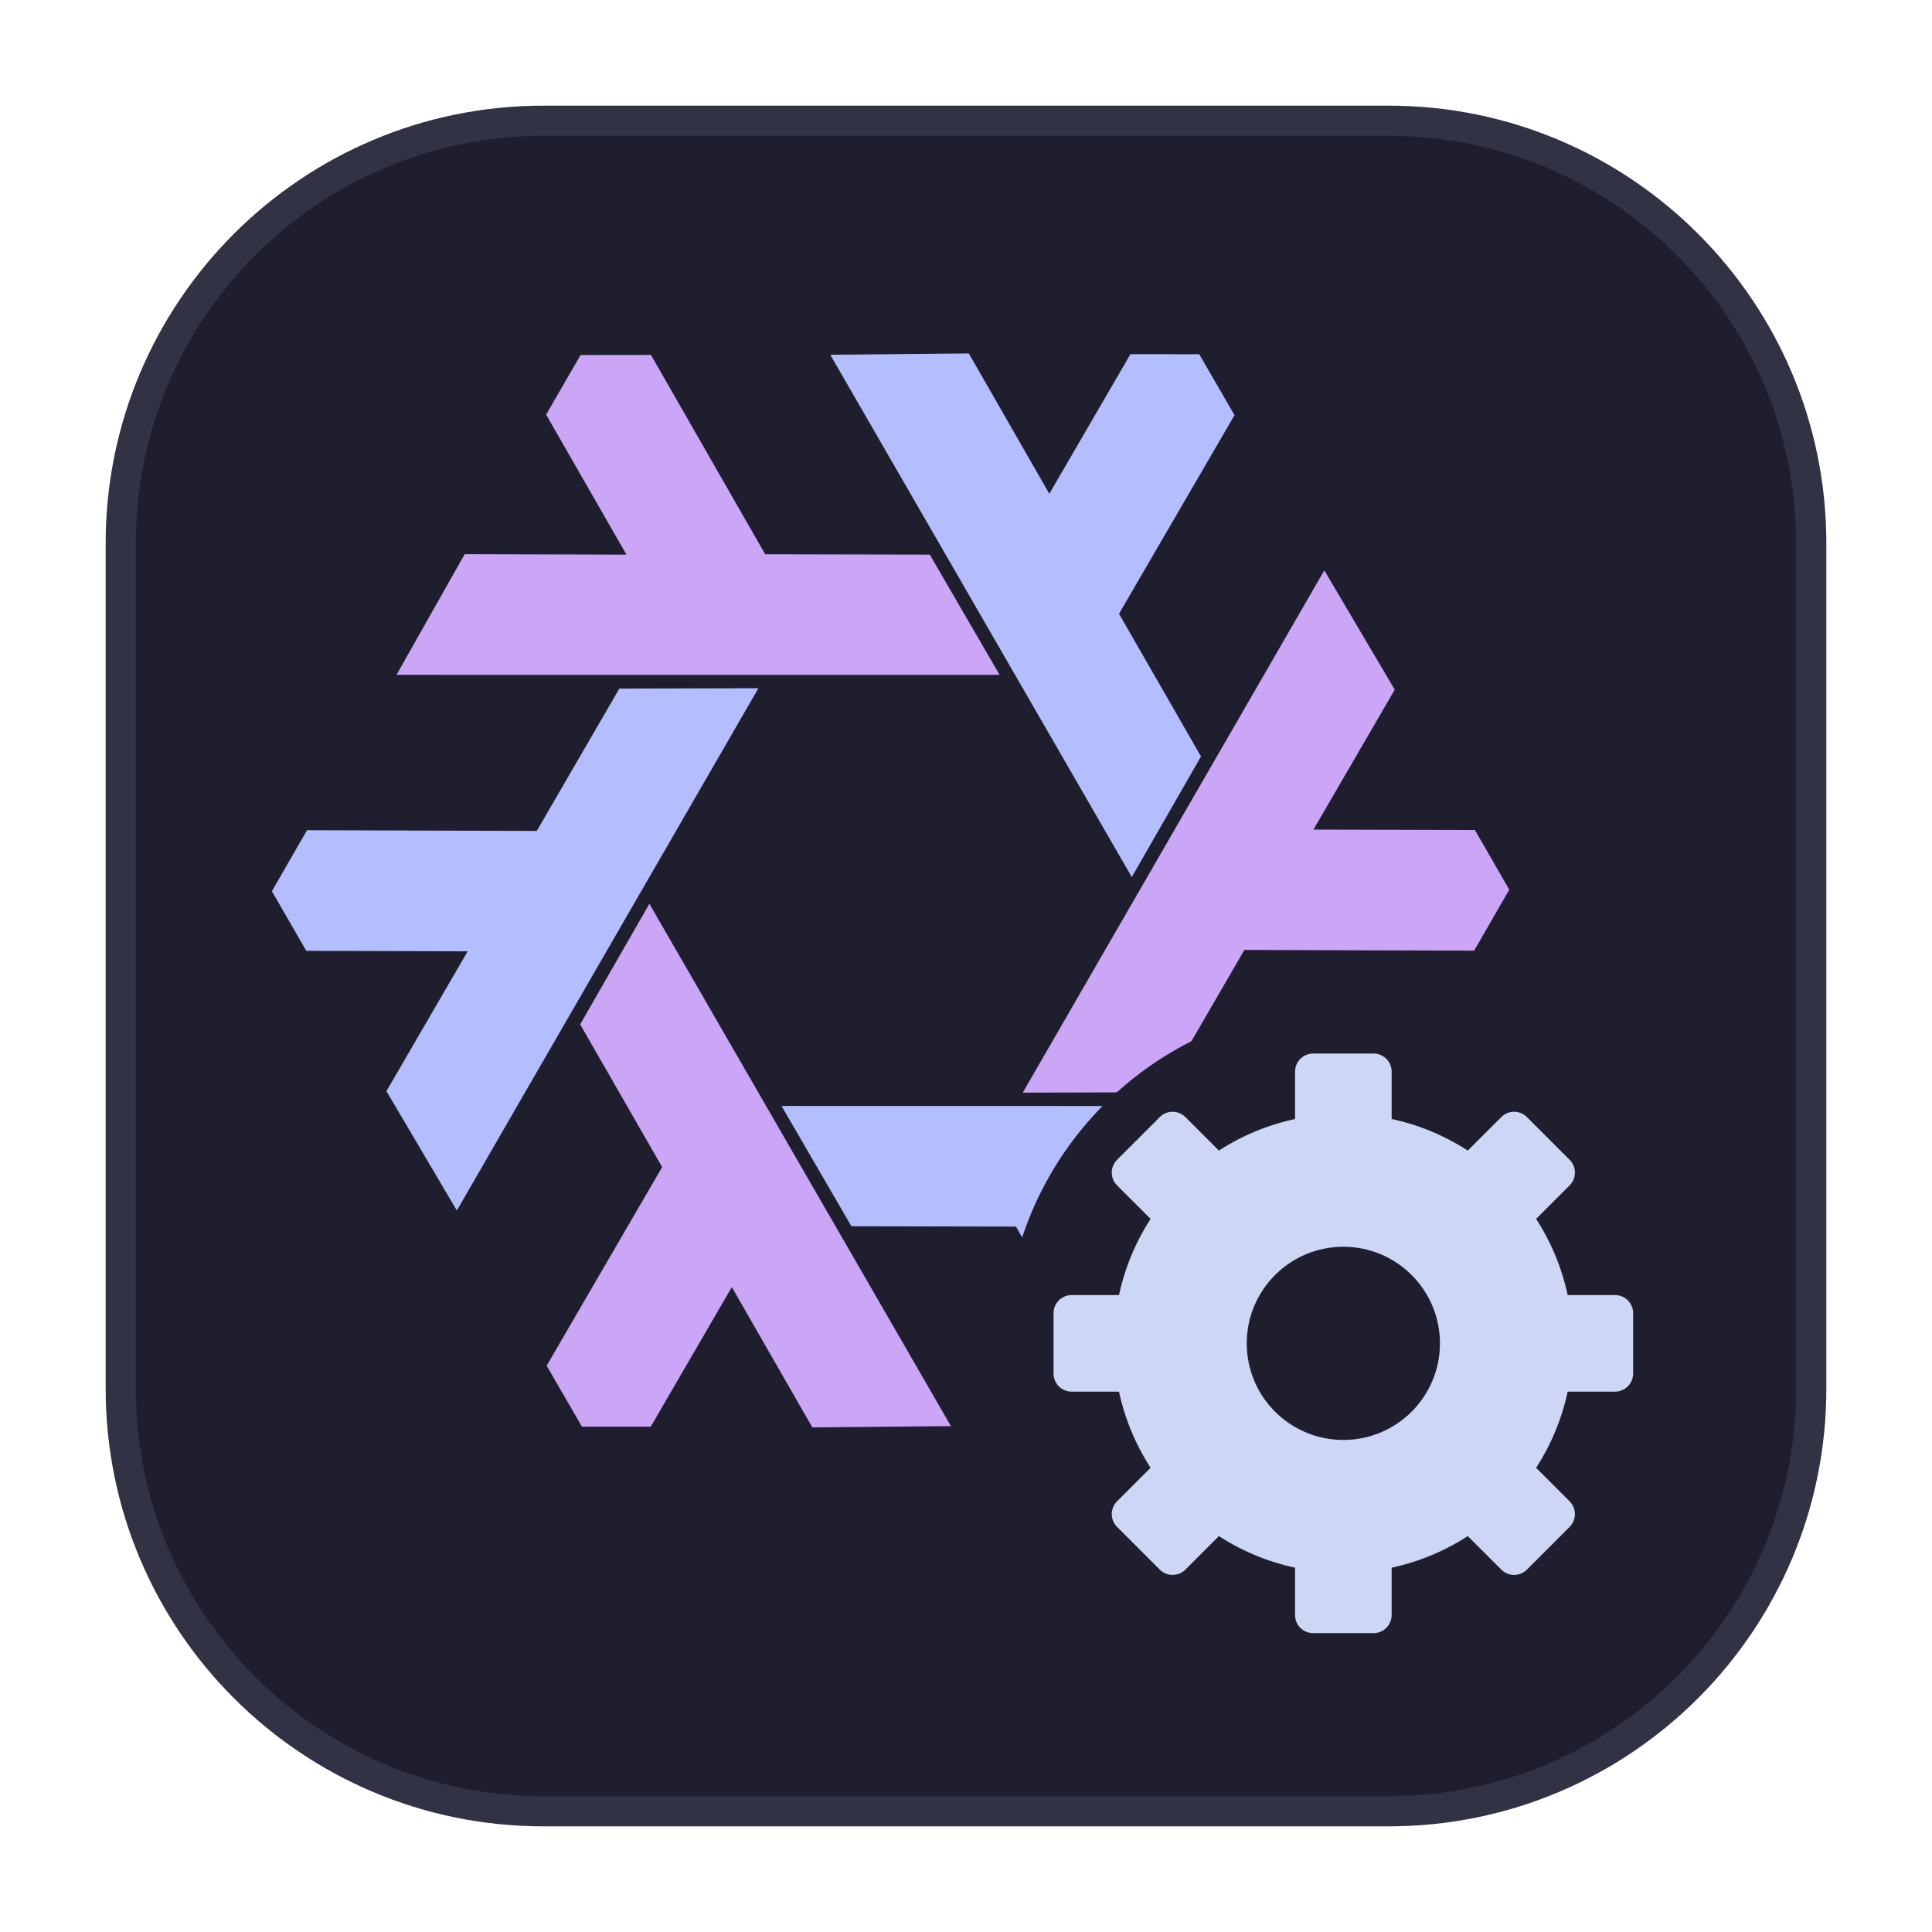
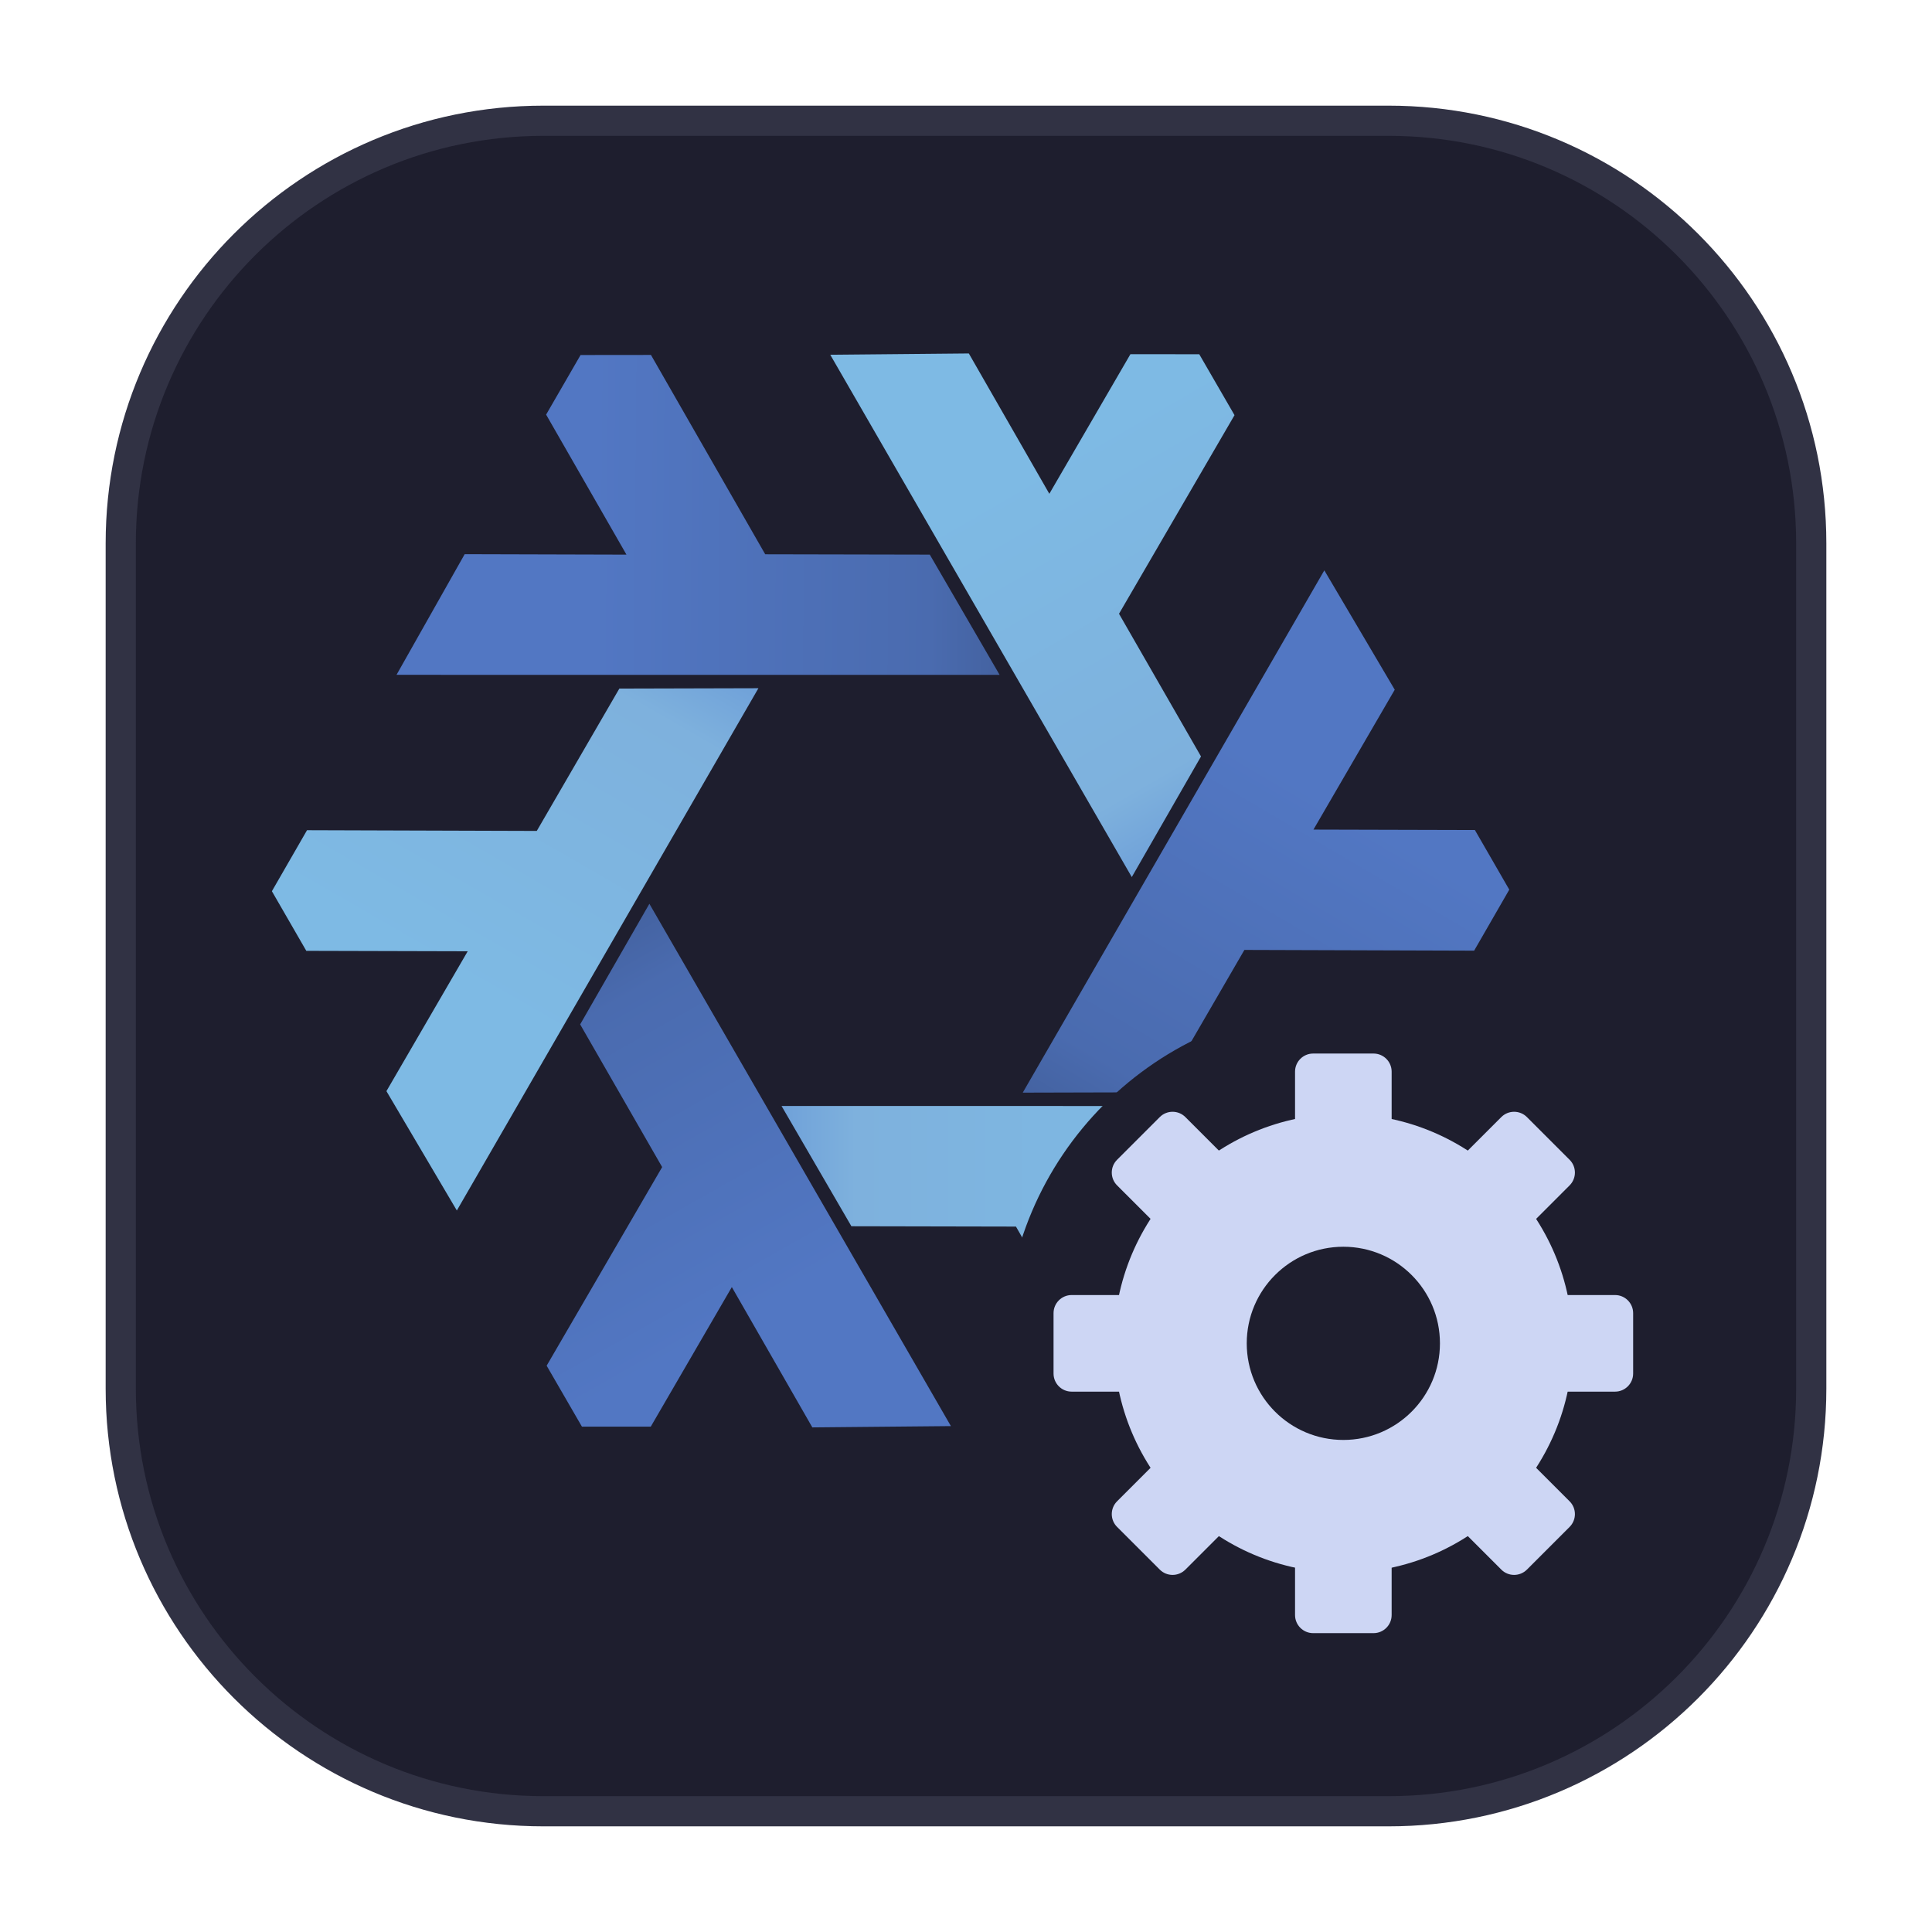
- <svg xmlns="http://www.w3.org/2000/svg" xmlns:xlink="http://www.w3.org/1999/xlink" viewBox="0 0 128 128">
+ <svg xmlns="http://www.w3.org/2000/svg" viewBox="0 0 128 128">
  <defs>
-     <path id="lambda" d="m 309.549,-710.388 122.197,211.675 -56.157,0.527 -32.624,-56.869 -32.856,56.565 -27.902,-0.011 -14.291,-24.69 46.81,-80.49 -33.229,-57.826 z" />
-     <rect id="tooth" x="56" y="16" width="16" height="18" rx="3" />
+     <linearGradient id="light" gradientUnits="userSpaceOnUse" gradientTransform="translate(70.65034,-1055.151)" x1="200.597" y1="351.411" x2="290.087" y2="506.188">
+       <stop offset="0" stop-color="#699ad7" />
+       <stop offset="0.243" stop-color="#7eb1dd" />
+       <stop offset="1" stop-color="#7ebae4" />
+     </linearGradient>
+     <linearGradient id="dark" gradientUnits="userSpaceOnUse" gradientTransform="translate(864.6959,-1491.341)" x1="-584.199" y1="782.336" x2="-496.297" y2="937.714">
+       <stop offset="0" stop-color="#415e9a" />
+       <stop offset="0.232" stop-color="#4a6baf" />
+       <stop offset="1" stop-color="#5277c3" />
+     </linearGradient>
  </defs>
  <rect x="8" y="8" width="112" height="112" rx="28" fill="#1e1e2e" stroke="#313244" stroke-width="2" />
-   <svg x="18" y="18" width="82" height="82" viewBox="0 0 501.56 501.56">
-     <g transform="translate(-156.4112,933.3069) matrix(0.9999406,0,0,0.9999406,-0.06321798,33.18838)">
-       <g fill="#b4befe">
-         <use xlink:href="#lambda" transform="rotate(60 407.3 -715.8)" />
-         <use xlink:href="#lambda" transform="rotate(180 407.3 -715.8)" />
-         <use xlink:href="#lambda" transform="rotate(300 407.3 -715.8)" />
-       </g>
-       <g fill="#cba6f7">
-         <use xlink:href="#lambda" />
-         <use xlink:href="#lambda" transform="rotate(120 407.3 -715.8)" />
-         <use xlink:href="#lambda" transform="rotate(240 407.3 -715.8)" />
-       </g>
-     </g>
-   </svg>
+   <g transform="translate(18 18) scale(0.16349) translate(-156.4112,933.3069) matrix(0.9999406,0,0,0.9999406,-0.06321798,33.18838)">
+     <path fill="url(#light)" transform="rotate(60 407.3 -715.8)" d="m 309.549,-710.388 122.197,211.675 -56.157,0.527 -32.624,-56.869 -32.856,56.565 -27.902,-0.011 -14.291,-24.69 46.81,-80.49 -33.229,-57.826 z" />
+     <path fill="url(#light)" transform="rotate(180 407.3 -715.8)" d="m 309.549,-710.388 122.197,211.675 -56.157,0.527 -32.624,-56.869 -32.856,56.565 -27.902,-0.011 -14.291,-24.69 46.81,-80.49 -33.229,-57.826 z" />
+     <path fill="url(#light)" transform="rotate(300 407.3 -715.8)" d="m 309.549,-710.388 122.197,211.675 -56.157,0.527 -32.624,-56.869 -32.856,56.565 -27.902,-0.011 -14.291,-24.69 46.81,-80.49 -33.229,-57.826 z" />
+     <path fill="url(#dark)" transform="rotate(0 407.3 -715.8)" d="m 309.549,-710.388 122.197,211.675 -56.157,0.527 -32.624,-56.869 -32.856,56.565 -27.902,-0.011 -14.291,-24.69 46.81,-80.49 -33.229,-57.826 z" />
+     <path fill="url(#dark)" transform="rotate(120 407.3 -715.8)" d="m 309.549,-710.388 122.197,211.675 -56.157,0.527 -32.624,-56.869 -32.856,56.565 -27.902,-0.011 -14.291,-24.69 46.81,-80.49 -33.229,-57.826 z" />
+     <path fill="url(#dark)" transform="rotate(240 407.3 -715.8)" d="m 309.549,-710.388 122.197,211.675 -56.157,0.527 -32.624,-56.869 -32.856,56.565 -27.902,-0.011 -14.291,-24.69 46.81,-80.49 -33.229,-57.826 z" />
+   </g>
  <g transform="translate(89 89) scale(0.4) translate(-64 -64)">
    <circle cx="64" cy="64" r="56" fill="#1e1e2e" />
    <g fill="#cdd6f4">
-       <use xlink:href="#tooth" />
-       <use xlink:href="#tooth" transform="rotate(45 64 64)" />
-       <use xlink:href="#tooth" transform="rotate(90 64 64)" />
-       <use xlink:href="#tooth" transform="rotate(135 64 64)" />
-       <use xlink:href="#tooth" transform="rotate(180 64 64)" />
-       <use xlink:href="#tooth" transform="rotate(225 64 64)" />
-       <use xlink:href="#tooth" transform="rotate(270 64 64)" />
-       <use xlink:href="#tooth" transform="rotate(315 64 64)" />
+       <rect x="56" y="16" width="16" height="18" rx="3" transform="rotate(0 64 64)" />
+       <rect x="56" y="16" width="16" height="18" rx="3" transform="rotate(45 64 64)" />
+       <rect x="56" y="16" width="16" height="18" rx="3" transform="rotate(90 64 64)" />
+       <rect x="56" y="16" width="16" height="18" rx="3" transform="rotate(135 64 64)" />
+       <rect x="56" y="16" width="16" height="18" rx="3" transform="rotate(180 64 64)" />
+       <rect x="56" y="16" width="16" height="18" rx="3" transform="rotate(225 64 64)" />
+       <rect x="56" y="16" width="16" height="18" rx="3" transform="rotate(270 64 64)" />
+       <rect x="56" y="16" width="16" height="18" rx="3" transform="rotate(315 64 64)" />
      <circle cx="64" cy="64" r="38" />
    </g>
    <circle cx="64" cy="64" r="16" fill="#1e1e2e" />
  </g>
</svg>
